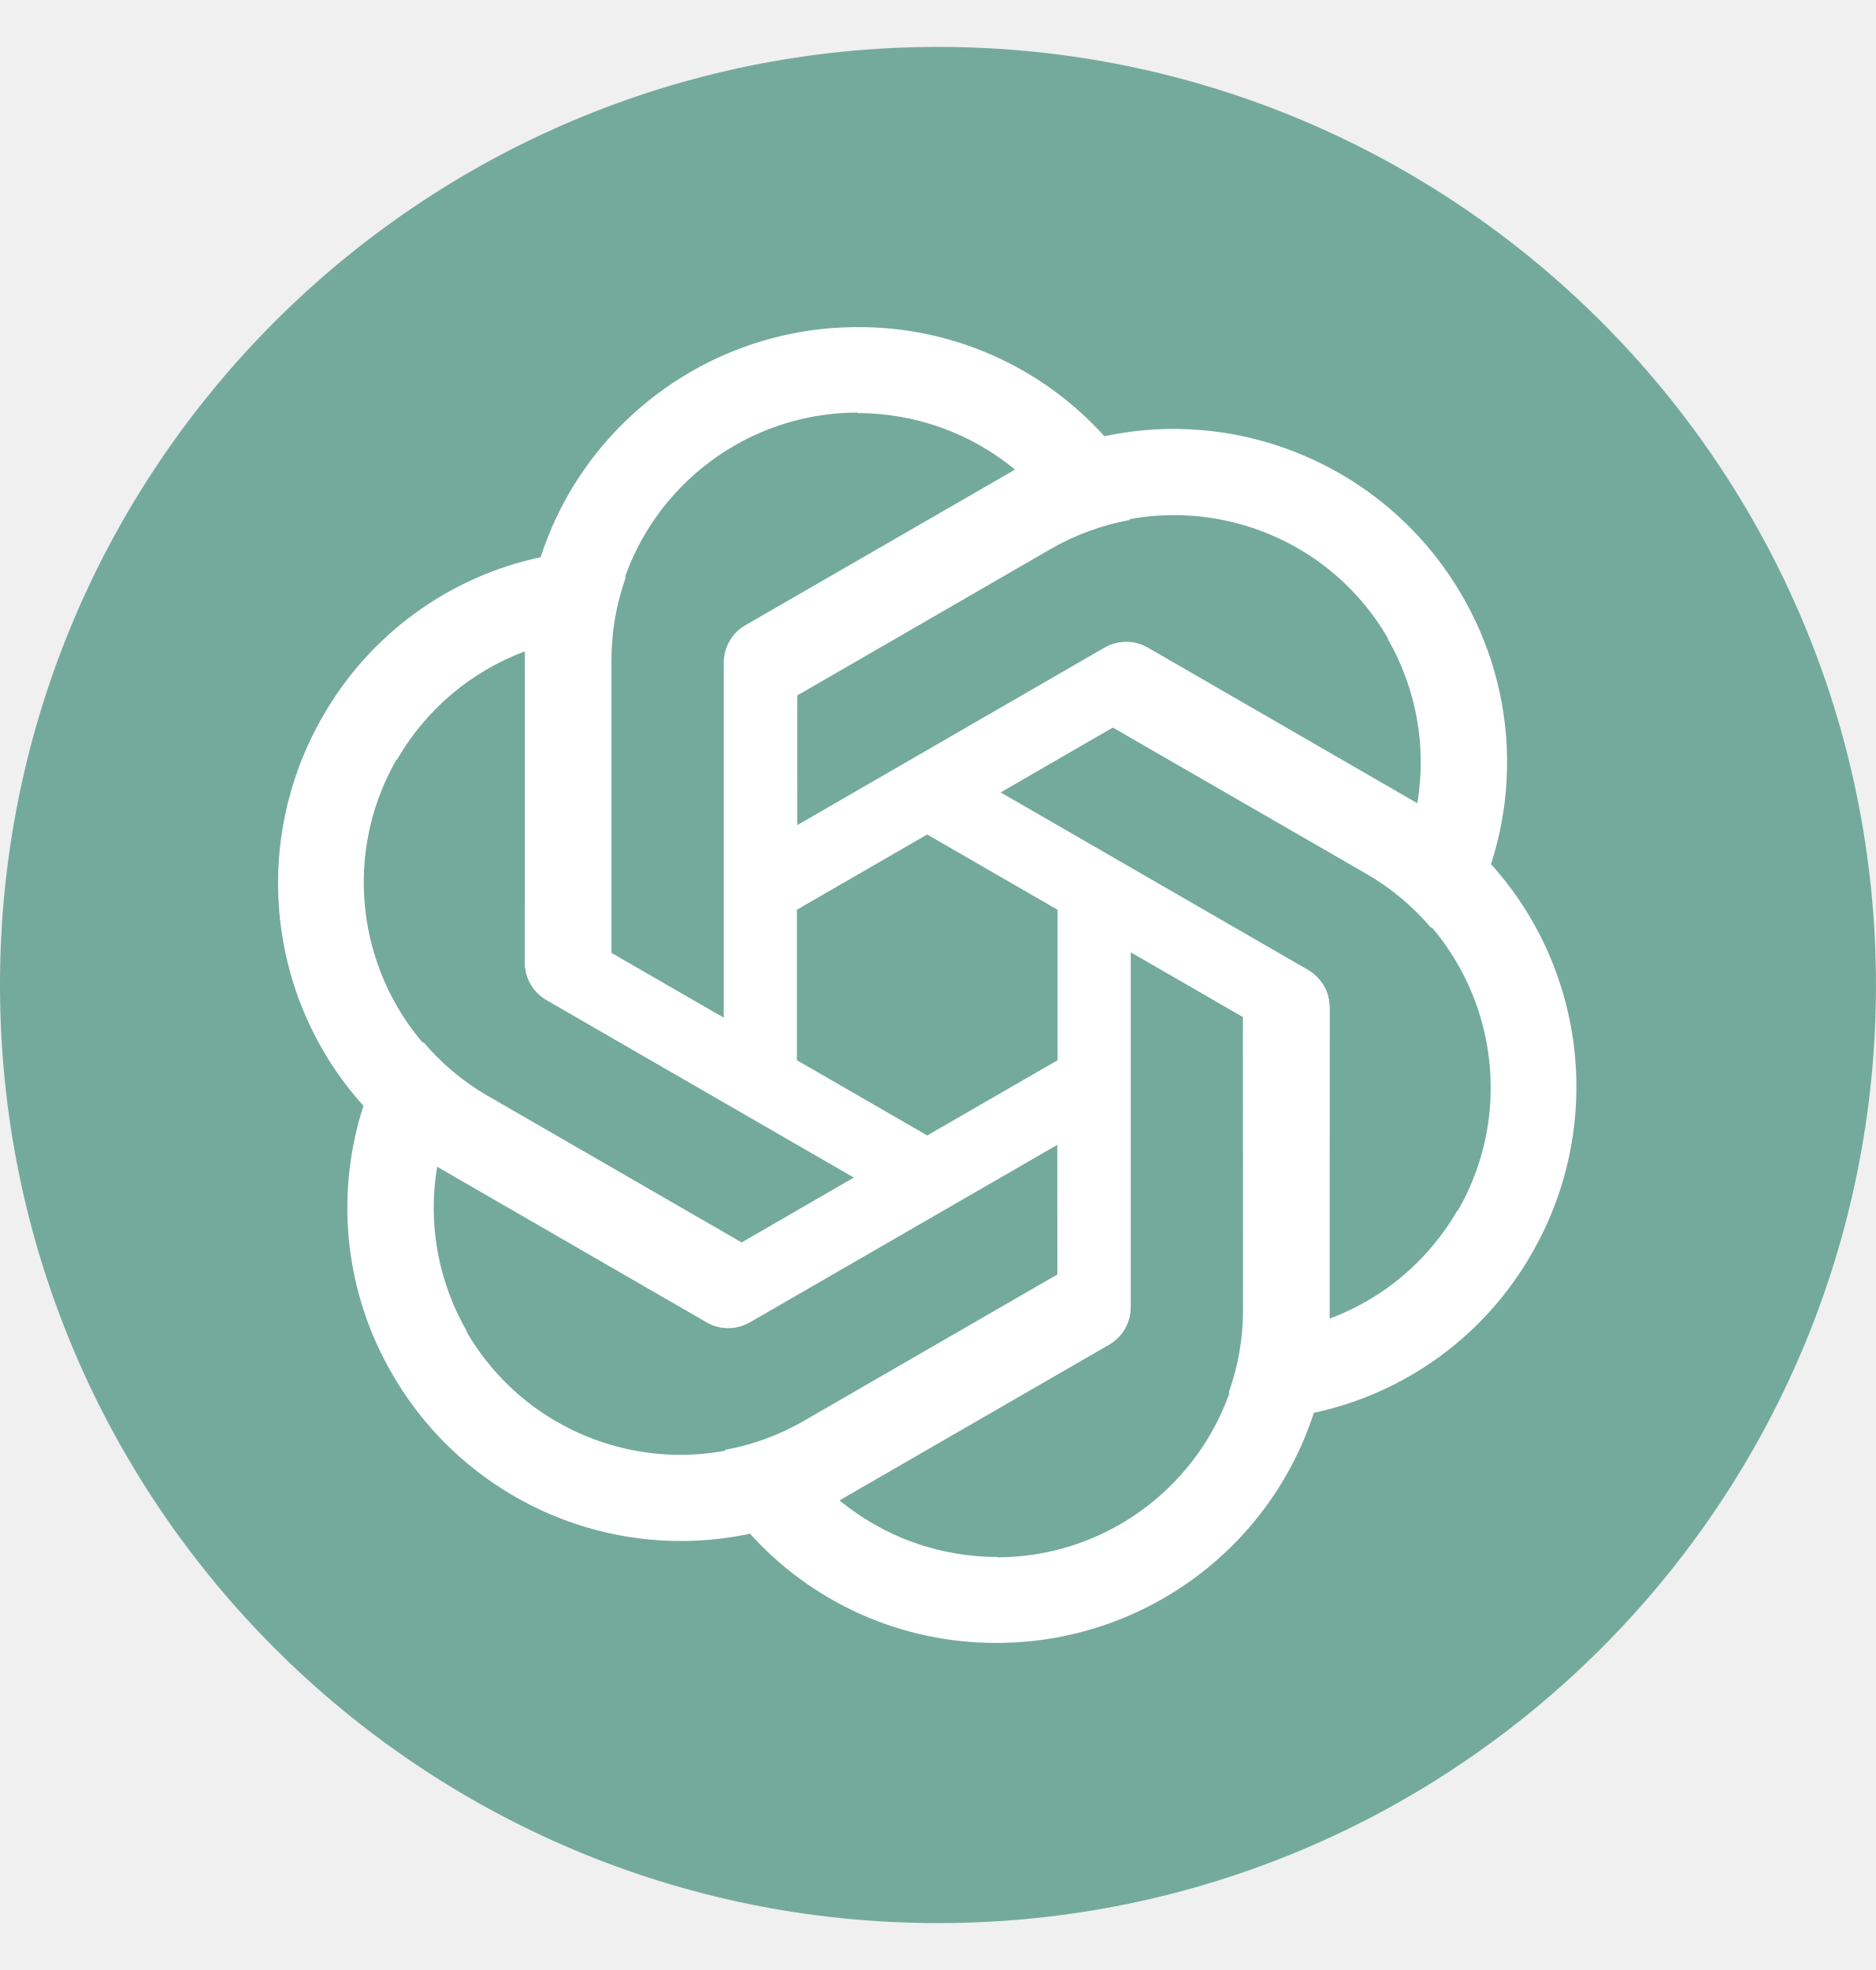
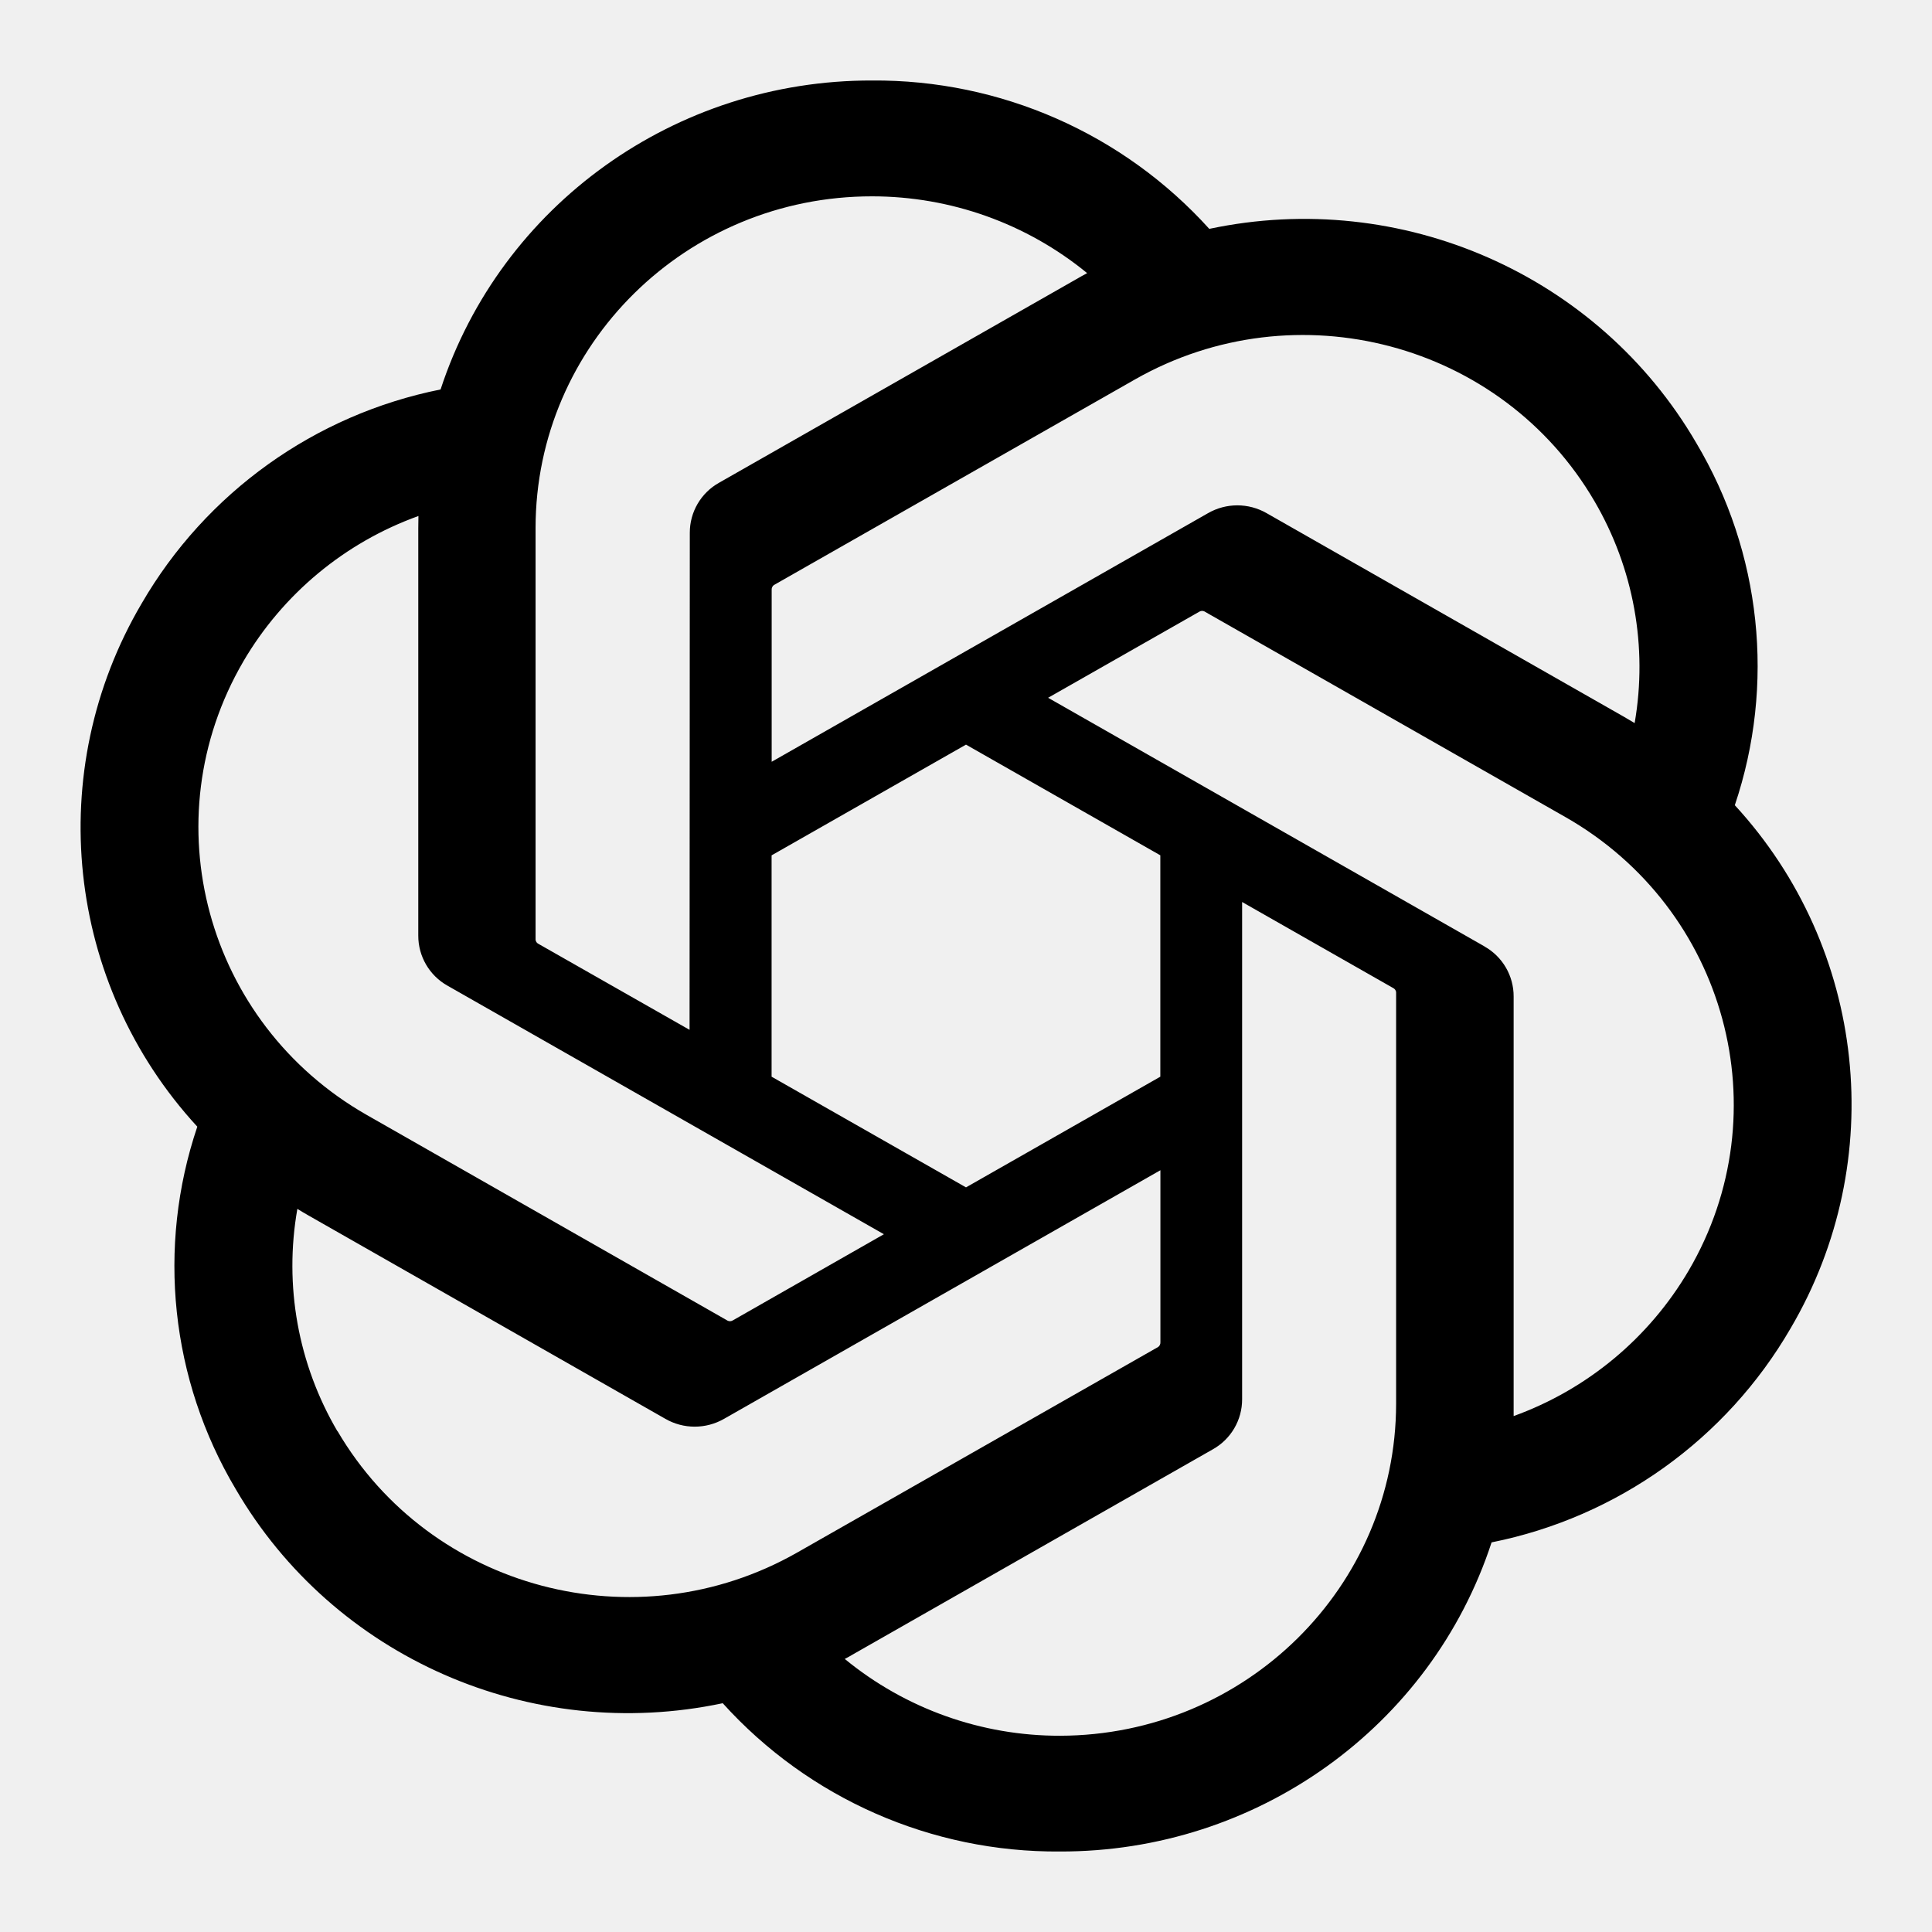
- <svg xmlns="http://www.w3.org/2000/svg" width="20" height="21" viewBox="0 0 20 21" fill="none">
-   <circle cx="10" cy="10.5" r="10" fill="#74AA9C" />
-   <path d="M9.143 3.487C7.607 3.487 6.242 4.474 5.766 5.933L5.595 6.935V10.255C5.595 10.421 5.68 10.568 5.823 10.653L8.496 12.194V7.631H8.497V7.415L11.202 5.852C11.464 5.701 11.749 5.597 12.044 5.543L11.783 4.66C11.111 3.909 10.15 3.482 9.143 3.487ZM9.143 4.398L9.138 4.403C9.757 4.403 10.351 4.616 10.827 5.011C10.807 5.021 10.769 5.045 10.741 5.059L7.944 6.669C7.802 6.75 7.716 6.902 7.716 7.068V10.849L6.513 10.155V7.03C6.512 5.578 7.689 4.401 9.143 4.398Z" fill="white" />
-   <path d="M15.588 6.35C14.82 5.02 13.282 4.332 11.781 4.649L10.828 5.002L7.953 6.662C7.809 6.745 7.724 6.892 7.721 7.059L7.724 10.143L11.675 7.862L11.675 7.863L11.863 7.755L14.569 9.316C14.831 9.467 15.063 9.662 15.257 9.891L15.892 9.223C16.206 8.266 16.095 7.22 15.588 6.35ZM14.798 6.806L14.792 6.805C15.101 7.34 15.213 7.961 15.109 8.571C15.091 8.559 15.052 8.538 15.026 8.521L12.232 6.904C12.091 6.82 11.917 6.822 11.773 6.905L8.499 8.796L8.498 7.407L11.204 5.844C12.461 5.118 14.069 5.548 14.798 6.806Z" fill="white" />
-   <path d="M16.33 13.363C17.098 12.033 16.925 10.357 15.9 9.216L15.118 8.567L12.243 6.907C12.099 6.824 11.929 6.824 11.784 6.905L9.113 8.45L13.064 10.731L13.064 10.731L13.251 10.839L13.252 13.964C13.252 14.266 13.2 14.565 13.099 14.847L13.994 15.063C14.98 14.857 15.831 14.238 16.33 13.363ZM15.541 12.908L15.539 12.901C15.23 13.437 14.748 13.845 14.168 14.059C14.17 14.038 14.168 13.993 14.17 13.961L14.173 10.734C14.175 10.57 14.086 10.42 13.942 10.337L10.668 8.447L11.87 7.751L14.577 9.314C15.834 10.039 16.266 11.647 15.541 12.908Z" fill="white" />
-   <path d="M10.628 17.513C12.164 17.513 13.529 16.525 14.005 15.067L14.176 14.065V10.745C14.176 10.579 14.091 10.432 13.948 10.346L11.275 8.806V13.368H11.274V13.585L8.569 15.147C8.307 15.299 8.022 15.402 7.727 15.456L7.988 16.34C8.66 17.091 9.621 17.518 10.628 17.513ZM10.628 16.601L10.633 16.597C10.014 16.597 9.42 16.383 8.944 15.989C8.964 15.979 9.002 15.955 9.03 15.941L11.827 14.33C11.969 14.25 12.055 14.098 12.055 13.932V10.151L13.258 10.845V13.97C13.259 15.421 12.082 16.599 10.628 16.601Z" fill="white" />
-   <path d="M4.183 14.649C4.951 15.98 6.489 16.668 7.99 16.35L8.943 15.998L11.818 14.338C11.962 14.255 12.047 14.107 12.05 13.941L12.047 10.856L8.096 13.137L8.096 13.137L7.908 13.245L5.202 11.683C4.94 11.533 4.708 11.337 4.514 11.109L3.879 11.776C3.564 12.734 3.676 13.78 4.183 14.649ZM4.973 14.194L4.979 14.195C4.67 13.66 4.557 13.038 4.662 12.429C4.679 12.441 4.719 12.462 4.745 12.479L7.539 14.096C7.68 14.18 7.854 14.177 7.998 14.094L11.272 12.204L11.273 13.593L8.567 15.155C7.31 15.882 5.702 15.451 4.973 14.194Z" fill="white" />
-   <path d="M3.441 7.637C2.673 8.967 2.846 10.643 3.871 11.784L4.653 12.433L7.528 14.093C7.672 14.176 7.842 14.176 7.987 14.095L10.658 12.55L6.707 10.269L6.707 10.269L6.519 10.16L6.519 7.036C6.519 6.734 6.571 6.435 6.672 6.153L5.777 5.937C4.79 6.143 3.94 6.762 3.441 7.637ZM4.23 8.092L4.232 8.099C4.541 7.563 5.023 7.155 5.603 6.941C5.601 6.962 5.603 7.007 5.601 7.038L5.598 10.266C5.596 10.43 5.685 10.58 5.829 10.663L9.103 12.553L7.901 13.249L5.194 11.686C3.937 10.961 3.505 9.353 4.23 8.092Z" fill="white" />
+ <svg xmlns="http://www.w3.org/2000/svg" fill="currentColor" fill-rule="evenodd" height="1em" style="flex:none;line-height:1" viewBox="0 0 24 24" width="1em">
+   <path d="M21.55 10.004a5.416 5.416 0 00-.478-4.501c-1.217-2.09-3.662-3.166-6.05-2.66A5.59 5.59 0 0010.831 1C8.39.995 6.224 2.546 5.473 4.838A5.553 5.553 0 001.76 7.496a5.487 5.487 0 00.691 6.5 5.416 5.416 0 00.477 4.502c1.217 2.09 3.662 3.165 6.05 2.66A5.586 5.586 0 0013.168 23c2.443.006 4.61-1.546 5.361-3.84a5.553 5.553 0 003.715-2.66 5.488 5.488 0 00-.693-6.497v.001zm-8.381 11.558a4.199 4.199 0 01-2.675-.954c.034-.018.093-.05.132-.074l4.44-2.53a.71.71 0 00.364-.623v-6.176l1.877 1.069c.02.01.033.029.036.05v5.115c-.003 2.274-1.87 4.118-4.174 4.123zM4.192 17.78a4.059 4.059 0 01-.498-2.763c.032.02.09.055.131.078l4.44 2.53c.225.13.504.13.73 0l5.42-3.088v2.138a.068.068 0 01-.027.057L9.9 19.288c-1.999 1.136-4.552.46-5.707-1.51h-.001zM3.023 8.216A4.15 4.15 0 015.198 6.41l-.002.151v5.06a.711.711 0 00.364.624l5.42 3.087-1.876 1.07a.067.067 0 01-.063.005l-4.489-2.559c-1.995-1.14-2.679-3.658-1.53-5.63h.001zm15.417 3.54l-5.42-3.088L14.896 7.6a.067.067 0 01.063-.006l4.489 2.557c1.998 1.14 2.683 3.662 1.529 5.633a4.163 4.163 0 01-2.174 1.807V12.38a.71.71 0 00-.363-.623zm1.867-2.773a6.04 6.04 0 00-.132-.078l-4.44-2.53a.731.731 0 00-.729 0l-5.42 3.088V7.325a.068.068 0 01.027-.057L14.1 4.713c2-1.137 4.555-.46 5.707 1.513.487.833.664 1.809.499 2.757h.001zm-11.741 3.81l-1.877-1.068a.065.065 0 01-.036-.051V6.559c.001-2.277 1.873-4.122 4.181-4.12.976 0 1.92.338 2.671.954-.034.018-.092.05-.131.073l-4.44 2.53a.71.71 0 00-.365.623l-.003 6.173v.002zm1.02-2.168L12 9.25l2.414 1.375v2.75L12 14.75l-2.415-1.375v-2.75z" />
</svg>
